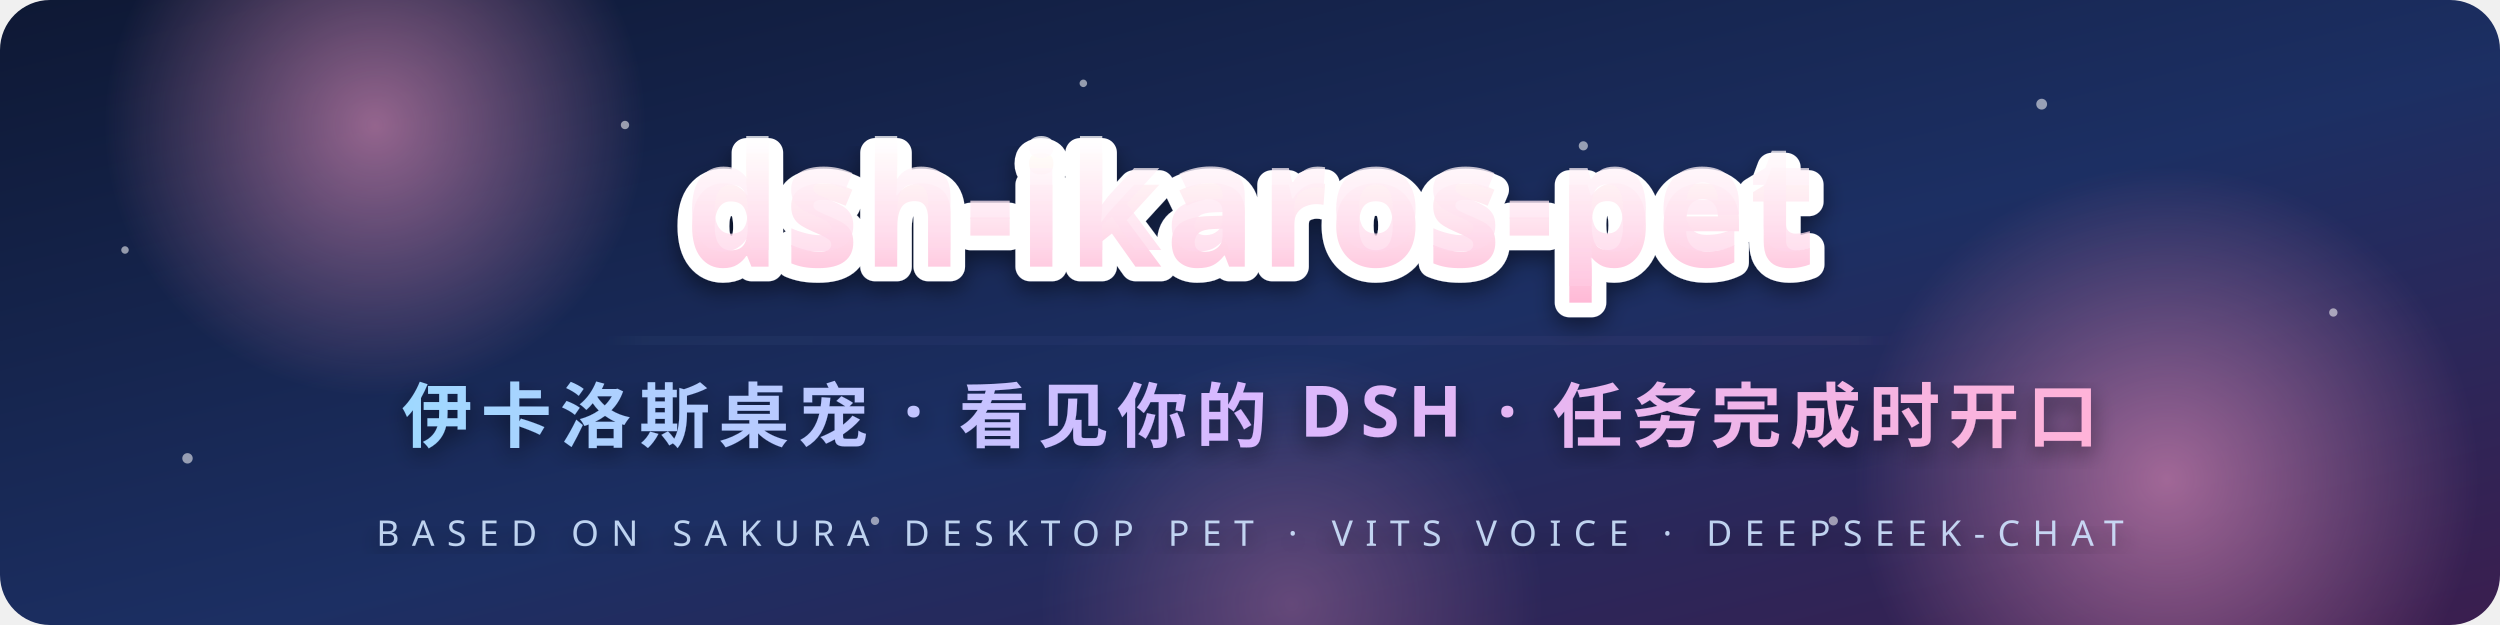
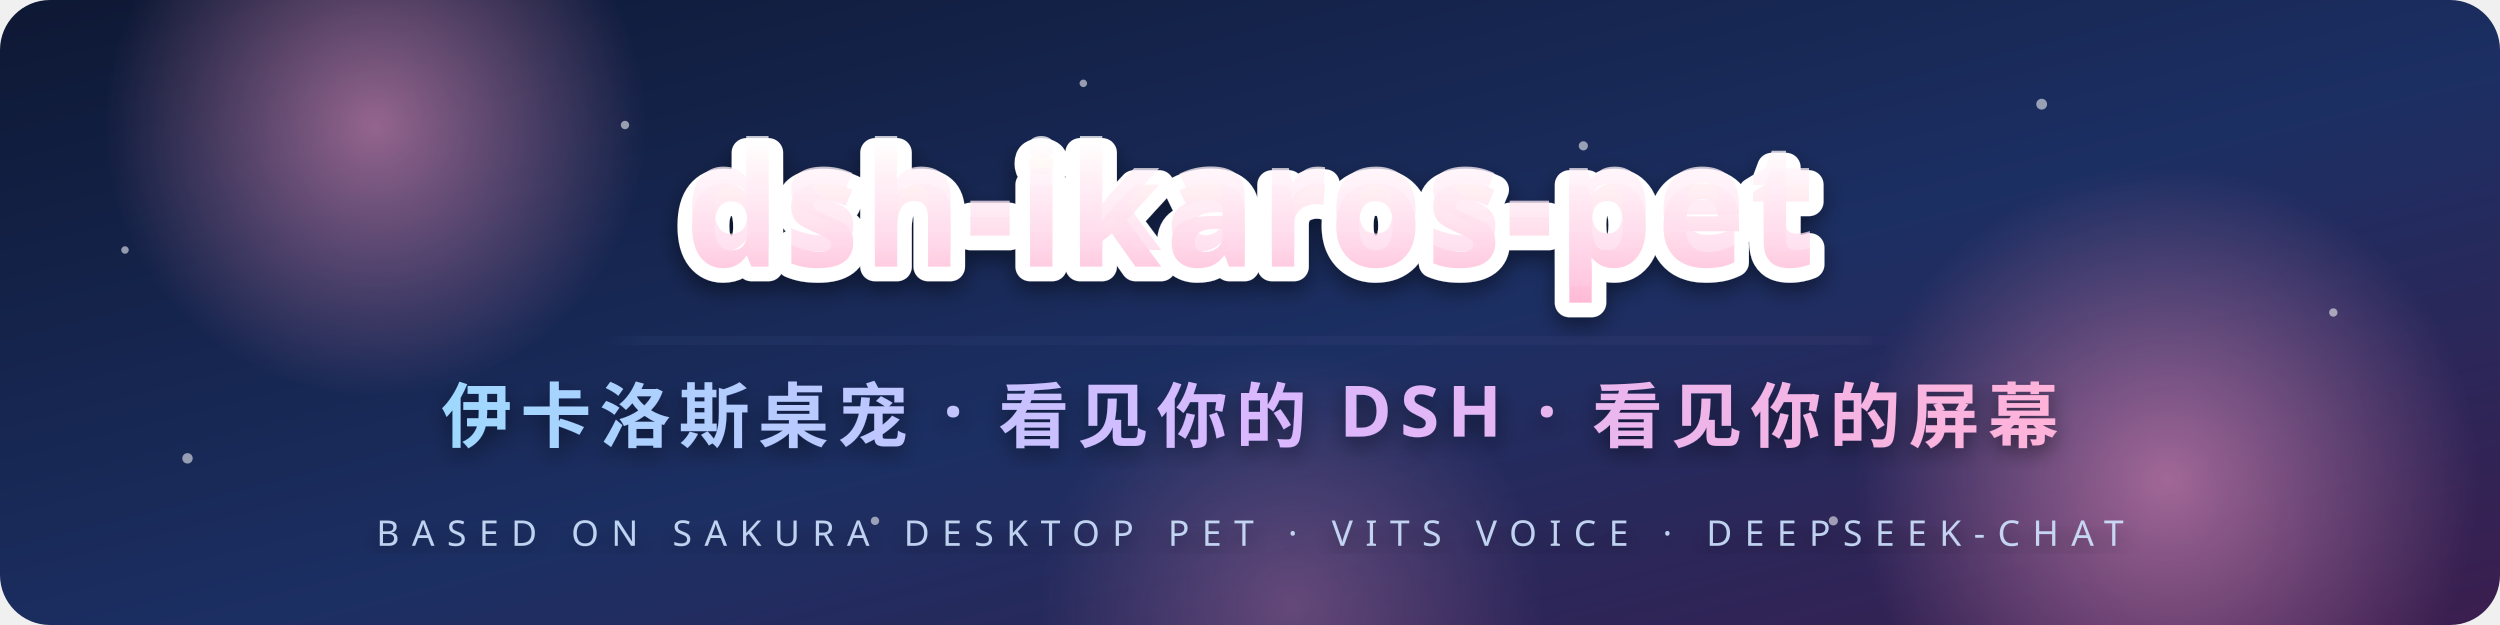
<svg xmlns="http://www.w3.org/2000/svg" width="1200" height="300" viewBox="0 0 1200 300" role="img" aria-label="dsh-ikaros-pet — 伊卡洛斯桌宠">
  <defs>
    <linearGradient id="bg" x1="0" y1="0" x2="1" y2="1">
      <stop offset="0" stop-color="#0e1834" />
      <stop offset="0.55" stop-color="#1c2f63" />
      <stop offset="1" stop-color="#3b1e4f" />
    </linearGradient>
    <linearGradient id="cream" x1="0" y1="0" x2="0" y2="1">
      <stop offset="0" stop-color="#fffdf8" />
      <stop offset="0.45" stop-color="#ffe4ef" />
      <stop offset="1" stop-color="#ffb9d6" />
    </linearGradient>
    <linearGradient id="cream2" x1="0" y1="0" x2="0" y2="1">
      <stop offset="0" stop-color="#ffffff" />
      <stop offset="1" stop-color="#ffc9e2" />
    </linearGradient>
    <linearGradient id="sub" x1="0" y1="0" x2="1" y2="0">
      <stop offset="0" stop-color="#9fd8ff" />
      <stop offset="0.5" stop-color="#d9b8ff" />
      <stop offset="1" stop-color="#ffb3d9" />
    </linearGradient>
    <radialGradient id="glowA" cx="0.5" cy="0.5" r="0.5">
      <stop offset="0" stop-color="#ff9ecb" stop-opacity="0.55" />
      <stop offset="1" stop-color="#ff9ecb" stop-opacity="0" />
    </radialGradient>
    <filter id="soft" x="-20%" y="-20%" width="140%" height="140%">
      <feGaussianBlur stdDeviation="6" />
    </filter>
    <filter id="shadow" x="-10%" y="-10%" width="120%" height="140%">
      <feDropShadow dx="0" dy="4" stdDeviation="5" flood-color="#000" flood-opacity="0.45" />
    </filter>
  </defs>
  <rect width="1200" height="300" rx="24" fill="url(#bg)" />
  <circle cx="180" cy="60" r="130" fill="url(#glowA)" />
  <circle cx="1040" cy="230" r="150" fill="url(#glowA)" />
  <circle cx="620" cy="290" r="120" fill="url(#glowA)" opacity="0.5" />
  <g fill="#ffffff" opacity="0.55">
    <circle cx="90" cy="220" r="2.5" />
    <circle cx="300" cy="60" r="2" />
    <circle cx="520" cy="40" r="1.8" />
    <circle cx="760" cy="70" r="2.2" />
    <circle cx="980" cy="50" r="2.6" />
    <circle cx="1120" cy="150" r="2" />
    <circle cx="60" cy="120" r="1.8" />
    <circle cx="880" cy="250" r="2.2" />
    <circle cx="420" cy="250" r="2" />
  </g>
  <text x="600" y="128" text-anchor="middle" font-family="'Arial Rounded MT Bold','Segoe UI',Verdana,sans-serif" font-size="72" font-weight="bold" letter-spacing="2" fill="url(#cream)" stroke="#fff" stroke-width="14" stroke-linejoin="round" paint-order="stroke" filter="url(#shadow)">dsh-ikaros-pet</text>
  <text x="600" y="120" text-anchor="middle" font-family="'Arial Rounded MT Bold','Segoe UI',Verdana,sans-serif" font-size="72" font-weight="bold" letter-spacing="2" fill="url(#cream2)" opacity="0.75">dsh-ikaros-pet</text>
  <rect x="300" y="162" width="600" height="3" rx="1.5" fill="url(#sub)" opacity="0.8" filter="url(#soft)" />
-   <text x="600" y="212" text-anchor="middle" font-family="'Microsoft YaHei UI','Microsoft YaHei','Segoe UI',sans-serif" font-size="34" font-weight="bold" letter-spacing="4" fill="url(#sub)" filter="url(#shadow)">伊卡洛斯桌宠 · 看见你的 DSH · 任务完成时开口</text>
+   <text x="600" y="212" text-anchor="middle" font-family="'Microsoft YaHei UI','Microsoft YaHei','Segoe UI',sans-serif" font-size="34" font-weight="bold" letter-spacing="4" fill="url(#sub)" filter="url(#shadow)">伊卡洛斯桌宠 · 看见你的 DSH · 看见你的屏幕</text>
  <text x="600" y="262" text-anchor="middle" font-family="'Segoe UI',Verdana,sans-serif" font-size="17" letter-spacing="6" fill="#cfe4ff" opacity="0.9" filter="url(#shadow)">BASED ON SAKURA DESKTOP PET · VITS VOICE · DEEPSEEK-CHAT</text>
</svg>
